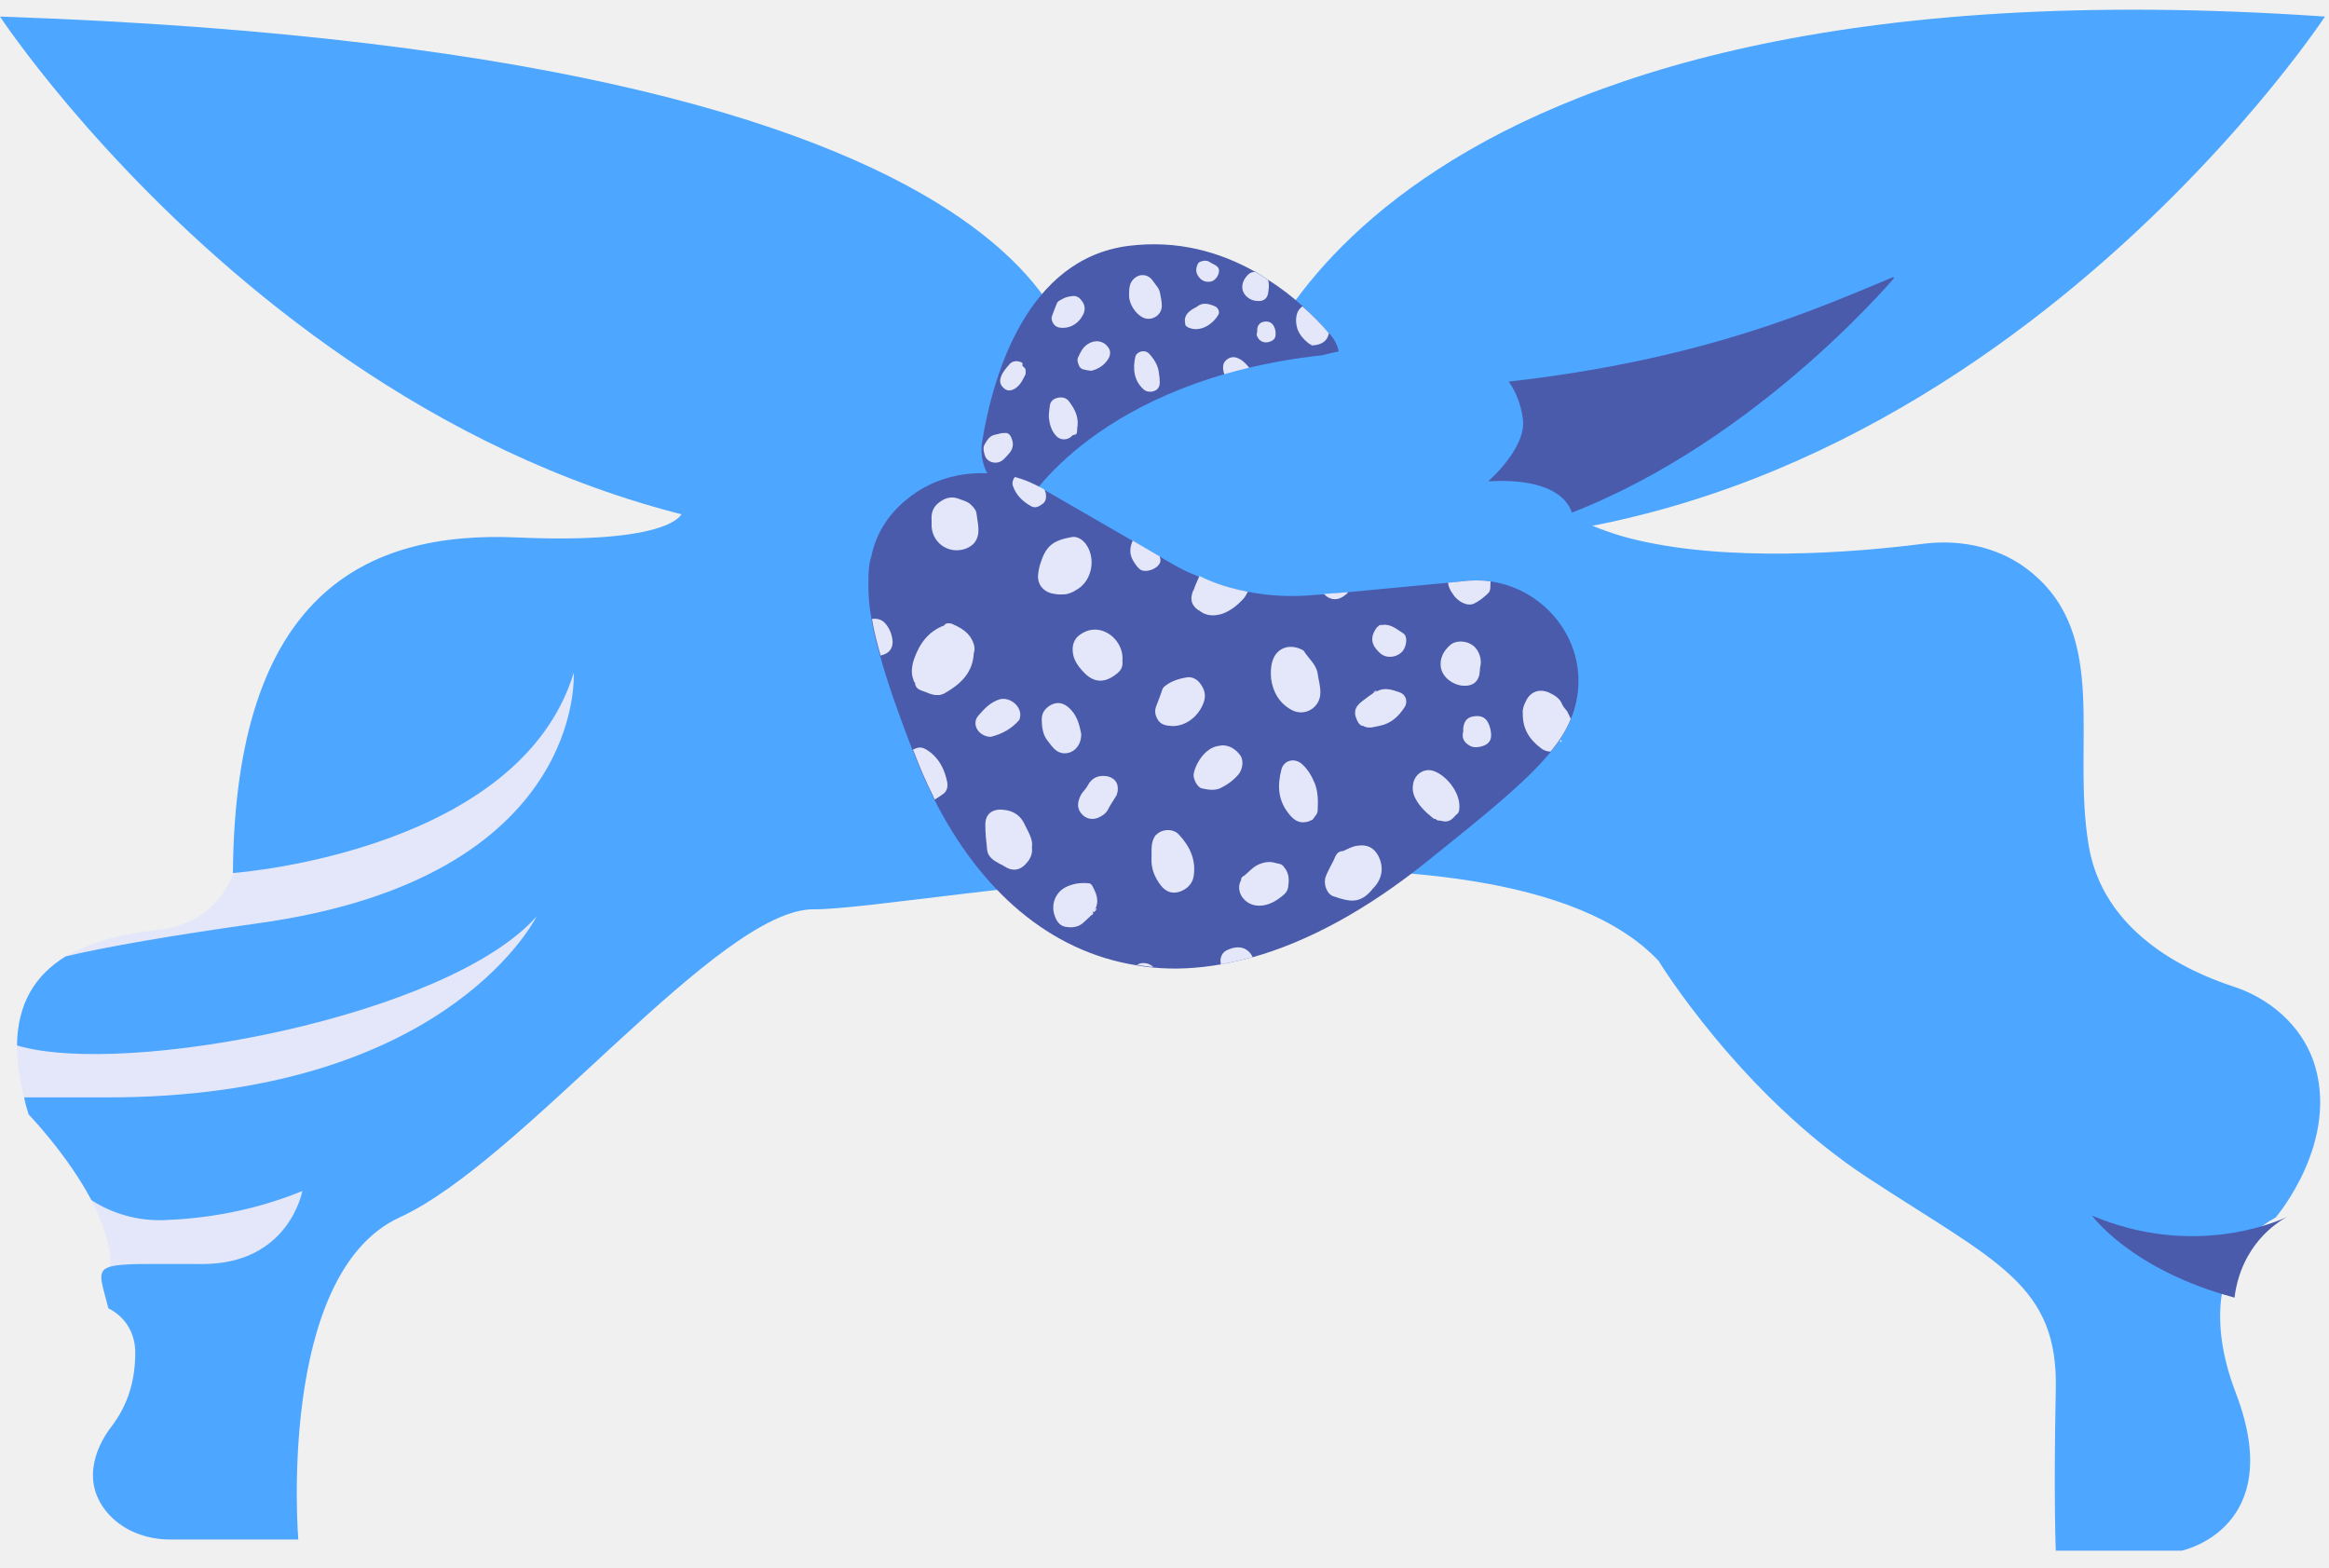
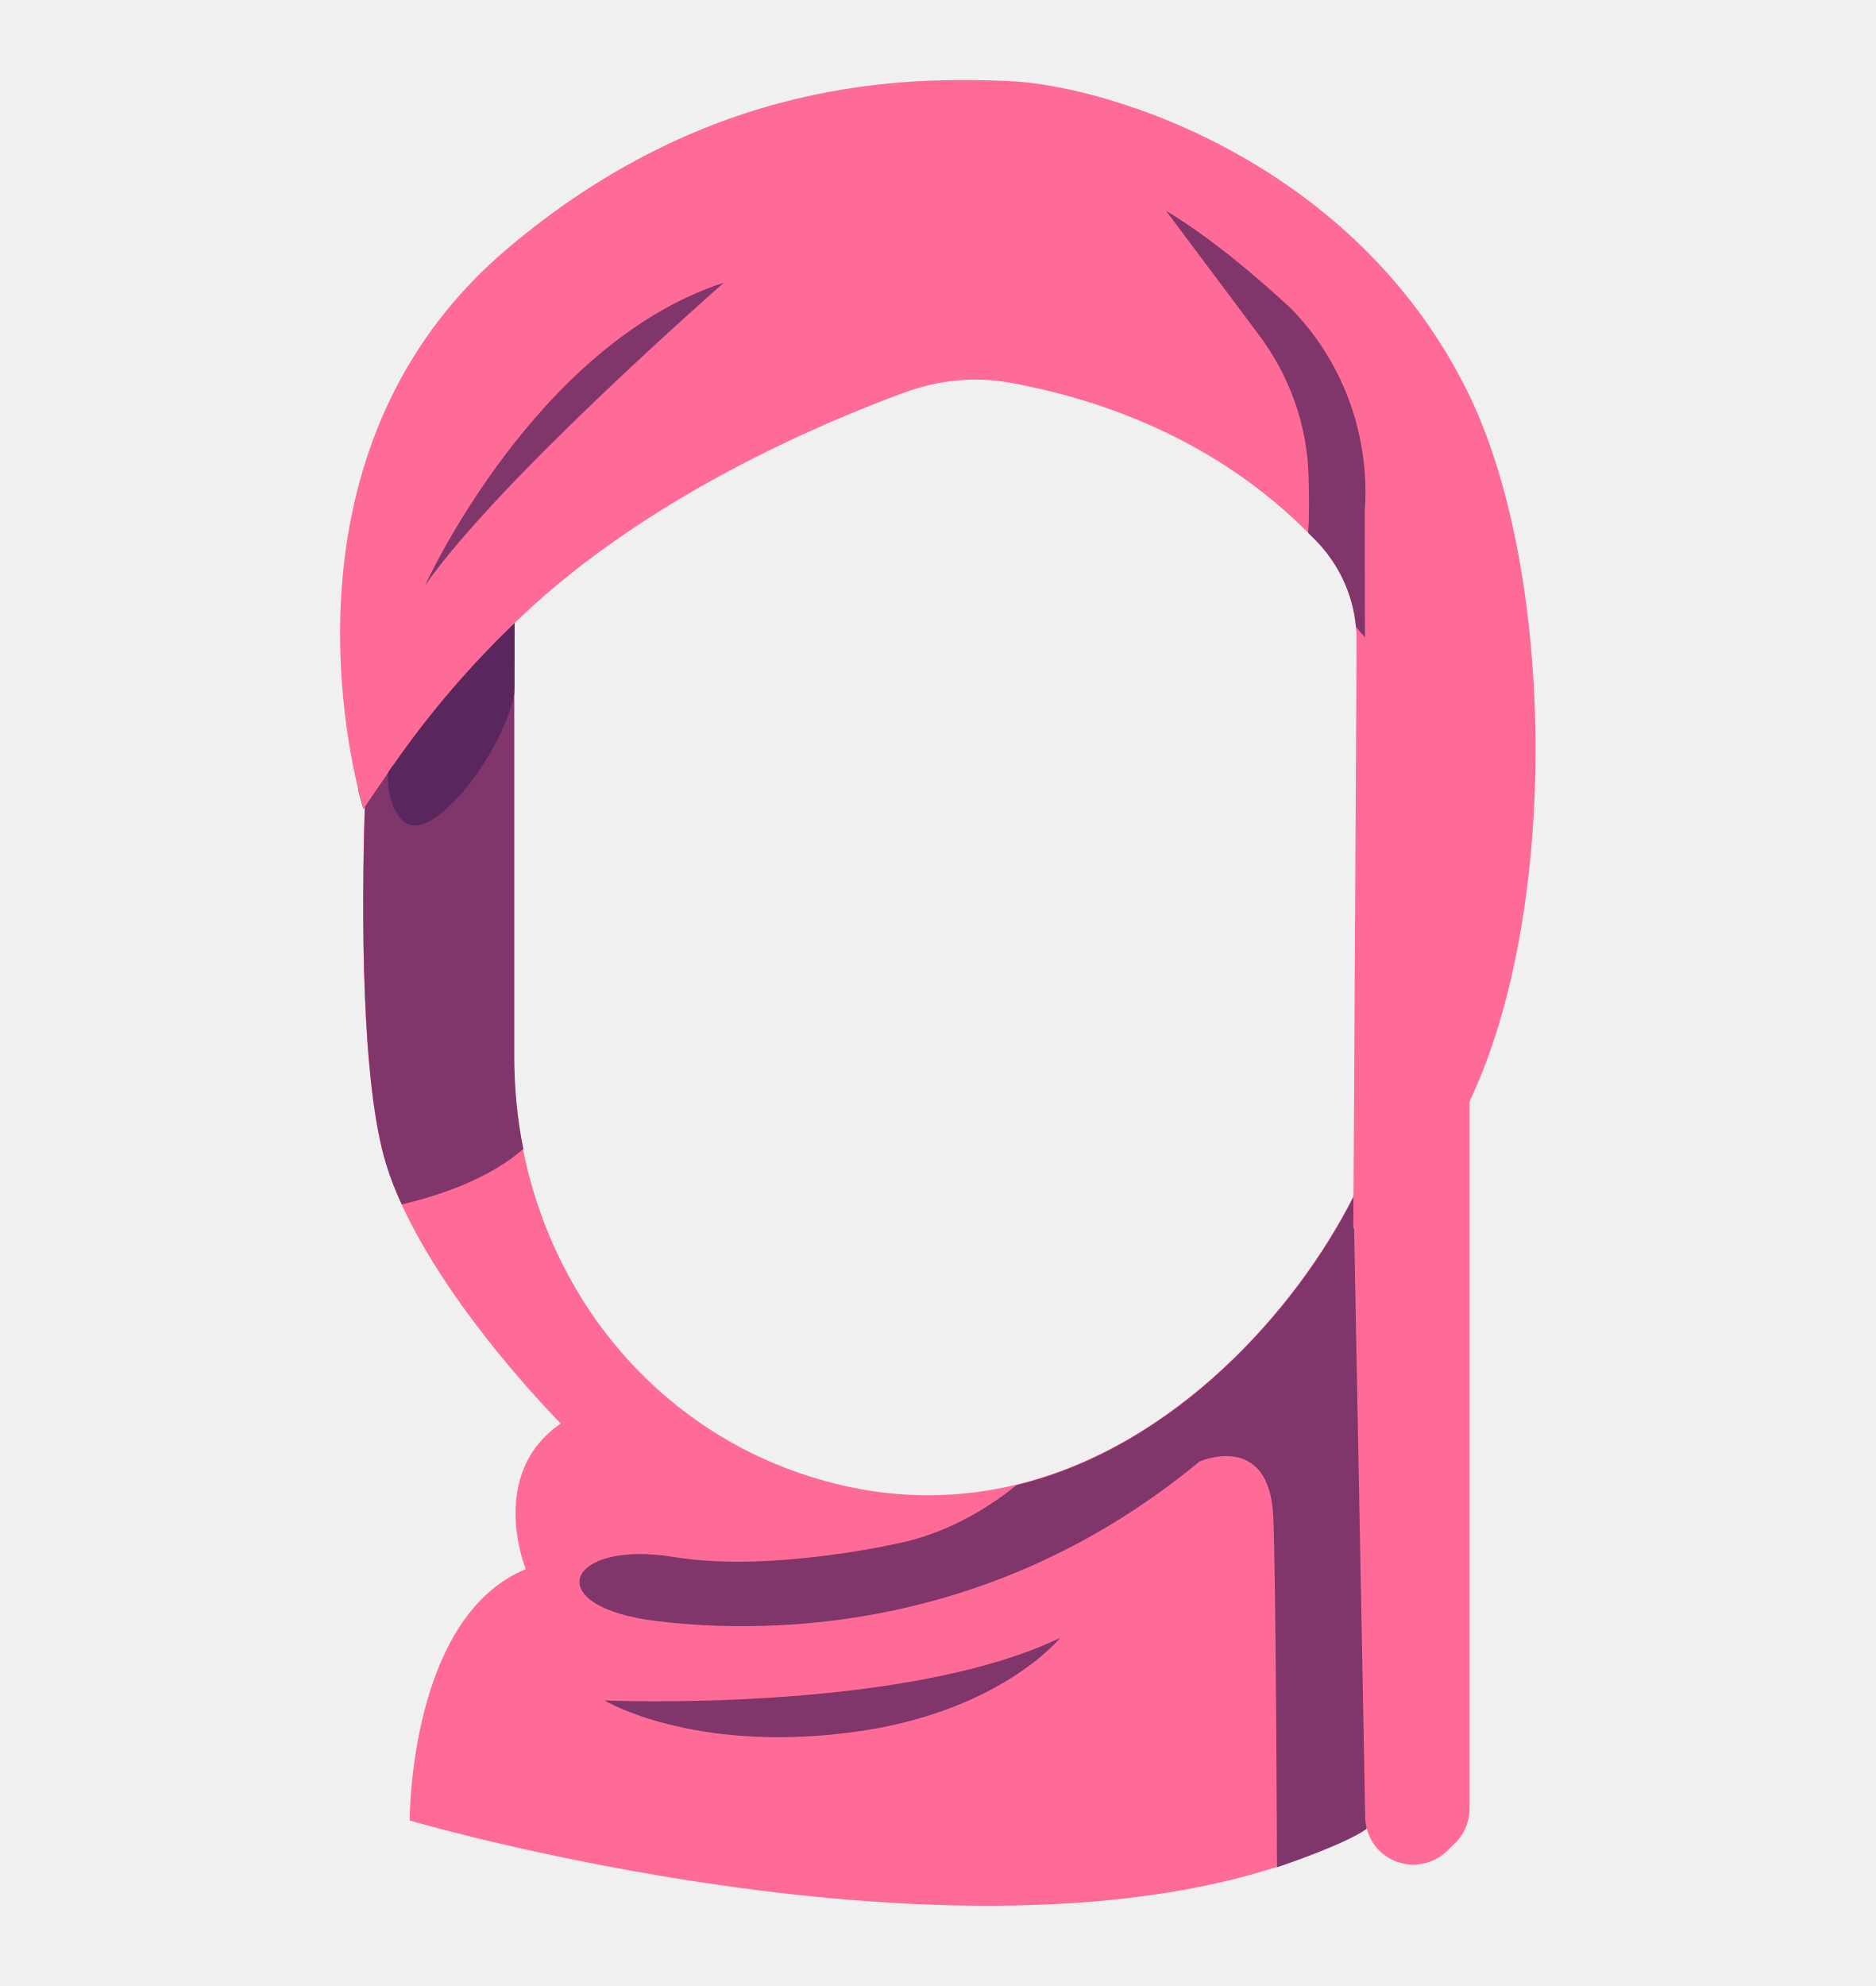
- <svg xmlns="http://www.w3.org/2000/svg" width="52" height="35" viewBox="0 0 52 35" fill="none">
-   <g clip-path="url(#clip0_222_711)">
-     <path d="M14.05 18.37L11.29 23.49C11.29 23.49 8.04 26.85 6.89 28.01C5.73 29.17 2.18 29.91 2.44 28.48C2.45 28.42 2.46 28.35 2.46 28.29C2.49 27.83 2.3 27.31 2.05 26.81C2.05 26.8 2.04 26.8 2.04 26.8C1.5 25.78 0.64 24.89 0.64 24.89C0.6 24.76 0.56 24.63 0.54 24.51C0.43 24.08 0.38 23.69 0.38 23.35C0.39 22.42 0.78 21.78 1.47 21.36C1.99 21.04 2.69 20.85 3.53 20.76C4.55 20.64 5.01 20.02 5.21 19.5C5.21 19.5 5.21 19.5 5.22 19.5C5.38 19.08 5.38 18.72 5.38 18.72L6.18 17.2L13.45 12.57L14.05 18.37Z" fill="#E4E7F9" />
-     <path d="M24.05 8.72C24.05 8.72 25.1 1.22 0 0.37C0 0.37 8.43 13.18 21.82 12.03C21.82 12.03 26.61 12.37 24.05 8.72Z" fill="#4DA6FF" />
-     <path d="M27.86 8.72C27.86 8.72 30.34 -1.12 51.91 0.37C51.91 0.37 43.48 13.18 30.09 12.03C30.1 12.03 25.31 12.37 27.86 8.72Z" fill="#4DA6FF" />
-     <path d="M30.22 8.75C36.79 8.59 40.12 7.08 42.26 6.19C42.28 6.18 42.29 6.21 42.28 6.22C41.8 6.77 38.3 10.68 33.77 11.88C33.03 12.08 32.17 12.04 31.46 11.75C30.86 11.5 30.77 10.95 31.08 10.48C31.32 10.12 29.77 8.76 30.22 8.75Z" fill="#4B5BAB" />
-     <path d="M50.81 27.18C50.81 27.18 50.79 27.19 50.76 27.21C50.54 27.33 49.74 27.83 49.59 29.01C49.53 29.55 49.59 30.24 49.92 31.1C51.08 34.13 48.71 34.62 48.71 34.62H45.9C45.9 34.62 45.85 33.41 45.9 31.04C45.96 28.67 44.58 28.18 41.71 26.3C38.85 24.43 37.03 21.45 37.03 21.45C33.45 17.65 20.31 20.32 18.18 20.3C16.06 20.27 11.68 25.92 8.92 27.18C6.17 28.45 6.66 34.37 6.66 34.37H3.79C3.25 34.37 2.71 34.16 2.37 33.74C1.76 32.98 2.25 32.16 2.48 31.86C2.78 31.47 3.02 30.95 3.02 30.2C3.02 29.46 2.42 29.21 2.42 29.21C2.27 28.61 2.14 28.37 2.46 28.28C2.73 28.2 3.32 28.22 4.52 28.22C6.46 28.22 6.75 26.59 6.75 26.59C5.6 27.06 4.51 27.21 3.66 27.24C3.08 27.26 2.52 27.1 2.05 26.8C2.05 26.79 2.04 26.79 2.04 26.79C1.5 25.77 0.64 24.88 0.64 24.88C0.6 24.75 0.56 24.62 0.54 24.5H2.4C9.76 24.5 11.86 20.7 11.98 20.46C10.01 22.69 2.79 24.06 0.38 23.34C0.39 22.41 0.78 21.77 1.47 21.35C2.42 21.13 3.79 20.89 5.78 20.61C13.1 19.59 12.81 15.02 12.81 15.02C11.61 18.95 5.47 19.47 5.21 19.49C5.2 19.49 5.2 19.49 5.2 19.49C5.25 13.29 8.13 11.84 11.57 12C15 12.15 15.22 11.47 15.22 11.47C26.03 5.64 33.29 11.19 36.32 12C38.5 12.58 41.46 12.33 42.94 12.14C43.81 12.03 44.71 12.23 45.38 12.8C47.09 14.23 46.26 16.59 46.63 18.85C46.94 20.8 48.79 21.67 49.85 22.02C50.66 22.28 51.36 22.87 51.65 23.68C52.27 25.48 50.81 27.18 50.81 27.18Z" fill="#4DA6FF" />
-     <path d="M51.06 27.17C50.84 27.29 50.04 27.79 49.89 28.97C47.58 28.35 46.71 27.14 46.71 27.14C48.92 28.07 50.74 27.32 51.06 27.17Z" fill="#4B5BAB" />
-     <path d="M29.47 8.77C28.43 9.33 26.61 10.23 24.92 10.75C24.76 10.8 24.61 10.84 24.46 10.88C24.14 10.96 23.83 11.03 23.53 11.07C23.36 11.1 23.2 11.12 23.04 11.13H23.03C22.34 11.18 21.81 10.53 21.93 9.85C22.18 8.32 22.95 5.78 25.19 5.49C26.3 5.35 27.24 5.63 28.01 6.06H28.02C28.12 6.12 28.21 6.18 28.3 6.24C28.59 6.42 28.86 6.63 29.09 6.84C29.32 7.05 29.51 7.25 29.67 7.44C29.69 7.45 29.7 7.47 29.71 7.48C30.06 7.89 29.94 8.52 29.47 8.77Z" fill="#4B5BAB" />
-     <path d="M25.21 6.55C25.21 6.43 25.22 6.31 25.32 6.22C25.45 6.1 25.64 6.12 25.74 6.27C25.8 6.36 25.88 6.43 25.9 6.54C25.92 6.64 25.94 6.73 25.94 6.83C25.94 7.04 25.71 7.18 25.52 7.09C25.37 7.02 25.19 6.79 25.21 6.55Z" fill="#E4E7F9" />
-     <path d="M26.84 9.48C26.86 9.63 26.75 9.72 26.65 9.82C26.56 9.91 26.46 9.95 26.33 9.92C26.28 9.91 26.24 9.89 26.19 9.89C26.05 9.87 25.94 9.66 26.03 9.53C26.06 9.48 26.09 9.42 26.12 9.36C26.2 9.21 26.43 9.09 26.6 9.12C26.73 9.14 26.83 9.25 26.85 9.39C26.85 9.41 26.84 9.44 26.84 9.48Z" fill="#E4E7F9" />
-     <path d="M29.67 7.44C29.64 7.61 29.51 7.7 29.31 7.71C29.3 7.71 29.3 7.71 29.29 7.7C29.28 7.68 29.27 7.68 29.26 7.69C29.25 7.68 29.25 7.68 29.24 7.68C29.23 7.67 29.23 7.67 29.21 7.66C29.11 7.58 29.02 7.48 28.97 7.35C28.93 7.22 28.92 7.08 28.98 6.95C29.01 6.9 29.04 6.87 29.08 6.84C29.32 7.05 29.51 7.25 29.67 7.44Z" fill="#E4E7F9" />
-     <path d="M23.96 9.71C23.94 9.73 23.91 9.75 23.89 9.77C23.79 9.83 23.67 9.82 23.59 9.74C23.48 9.63 23.44 9.49 23.42 9.34C23.41 9.25 23.43 9.15 23.44 9.06C23.45 8.96 23.52 8.9 23.62 8.88C23.71 8.86 23.8 8.88 23.86 8.95C23.98 9.11 24.08 9.28 24.06 9.5C24.03 9.58 24.06 9.67 23.96 9.71Z" fill="#E4E7F9" />
-     <path d="M23.73 7.32C23.64 7.32 23.55 7.3 23.5 7.19C23.48 7.14 23.47 7.1 23.49 7.05C23.52 6.96 23.56 6.87 23.59 6.79C23.61 6.72 23.68 6.7 23.73 6.67C23.8 6.63 23.87 6.62 23.94 6.61C24.02 6.6 24.09 6.63 24.14 6.7C24.22 6.79 24.24 6.9 24.19 7.01C24.1 7.2 23.93 7.32 23.73 7.32Z" fill="#E4E7F9" />
-     <path d="M25.89 8.46C25.9 8.56 25.9 8.65 25.81 8.71C25.73 8.76 25.6 8.76 25.53 8.69C25.31 8.49 25.29 8.22 25.35 7.96C25.38 7.85 25.56 7.79 25.66 7.9C25.78 8.03 25.87 8.18 25.88 8.37C25.89 8.4 25.89 8.43 25.89 8.46Z" fill="#E4E7F9" />
-     <path d="M28 8.51C28.02 8.65 27.85 8.77 27.7 8.72C27.55 8.67 27.45 8.56 27.37 8.42C27.32 8.34 27.3 8.26 27.31 8.16C27.33 8.03 27.48 7.95 27.59 7.98C27.6 7.98 27.61 7.99 27.62 7.99C27.8 8.05 28 8.3 28 8.51Z" fill="#E4E7F9" />
-     <path d="M24.8 9.55C24.87 9.5 24.92 9.44 25 9.4C25.11 9.35 25.21 9.33 25.32 9.39C25.35 9.41 25.38 9.44 25.41 9.46C25.47 9.56 25.47 9.66 25.44 9.77C25.43 9.8 25.43 9.82 25.4 9.84C25.3 9.91 25.2 9.98 25.07 10.01C24.86 10.05 24.65 9.85 24.75 9.63C24.77 9.6 24.78 9.57 24.8 9.55Z" fill="#E4E7F9" />
-     <path d="M24.3 8.27C24.22 8.25 24.13 8.26 24.09 8.16C24.06 8.09 24.04 8.03 24.08 7.96C24.13 7.85 24.18 7.75 24.29 7.68C24.45 7.58 24.63 7.6 24.74 7.75C24.81 7.84 24.79 7.94 24.74 8.02C24.65 8.16 24.52 8.24 24.36 8.28C24.34 8.27 24.32 8.27 24.3 8.27Z" fill="#E4E7F9" />
-     <path d="M22.42 9.67C22.5 9.65 22.55 9.7 22.58 9.77C22.63 9.89 22.63 9.99 22.55 10.1C22.5 10.16 22.45 10.22 22.39 10.27C22.26 10.38 22.04 10.33 21.99 10.17C21.97 10.1 21.94 10.01 21.98 9.93C22.04 9.82 22.1 9.72 22.24 9.7C22.3 9.69 22.36 9.66 22.42 9.67Z" fill="#E4E7F9" />
-     <path d="M28.33 6.41C28.33 6.44 28.32 6.47 28.32 6.5C28.31 6.65 28.23 6.73 28.08 6.72C27.92 6.72 27.76 6.6 27.74 6.45C27.72 6.32 27.79 6.2 27.88 6.12C27.91 6.09 27.96 6.07 28.02 6.07H28.03C28.13 6.13 28.22 6.19 28.31 6.25C28.33 6.3 28.33 6.35 28.33 6.41Z" fill="#E4E7F9" />
-     <path d="M26.46 7.21C26.43 7.06 26.52 6.97 26.63 6.9C26.66 6.88 26.69 6.87 26.72 6.85C26.85 6.74 26.99 6.78 27.13 6.84C27.2 6.87 27.24 6.97 27.2 7.03C27.1 7.21 26.84 7.41 26.58 7.33C26.57 7.32 26.55 7.32 26.53 7.31C26.49 7.28 26.48 7.23 26.46 7.21Z" fill="#E4E7F9" />
-     <path d="M22.9 8.31C22.9 8.32 22.9 8.34 22.9 8.35C22.84 8.47 22.79 8.59 22.67 8.67C22.58 8.73 22.49 8.73 22.43 8.68C22.33 8.6 22.31 8.52 22.35 8.41C22.39 8.3 22.47 8.21 22.55 8.12C22.61 8.06 22.7 8.05 22.78 8.08C22.81 8.09 22.84 8.1 22.83 8.14C22.82 8.16 22.83 8.17 22.84 8.18C22.9 8.23 22.9 8.23 22.9 8.31Z" fill="#E4E7F9" />
-     <path d="M23.53 11.08C23.36 11.11 23.2 11.13 23.04 11.14H23.03C23.04 11.01 23.15 10.88 23.28 10.87C23.36 10.86 23.42 10.89 23.47 10.95C23.5 10.98 23.52 11.03 23.53 11.08Z" fill="#E4E7F9" />
-     <path d="M28.89 8.87C28.71 8.87 28.62 8.72 28.69 8.56C28.73 8.47 28.79 8.39 28.88 8.35C29.06 8.27 29.2 8.42 29.19 8.59C29.19 8.72 29.03 8.87 28.89 8.87Z" fill="#E4E7F9" />
-     <path d="M24.92 10.75C24.76 10.8 24.61 10.84 24.46 10.88C24.43 10.8 24.47 10.71 24.54 10.67C24.7 10.58 24.84 10.62 24.92 10.75Z" fill="#E4E7F9" />
-     <path d="M26.89 5.82C26.94 5.82 26.98 5.83 27.01 5.85C27.04 5.87 27.07 5.89 27.1 5.9C27.21 5.96 27.23 6 27.21 6.1C27.18 6.2 27.1 6.29 27 6.29C26.89 6.3 26.81 6.25 26.75 6.16C26.69 6.07 26.7 5.98 26.75 5.88C26.79 5.83 26.85 5.83 26.89 5.82Z" fill="#E4E7F9" />
-     <path d="M28.07 7.4C28.07 7.39 28.07 7.37 28.07 7.35C28.08 7.25 28.14 7.19 28.24 7.18C28.34 7.17 28.41 7.21 28.45 7.3C28.47 7.34 28.48 7.39 28.48 7.43C28.49 7.55 28.44 7.61 28.31 7.64C28.21 7.66 28.11 7.61 28.07 7.51C28.05 7.48 28.06 7.45 28.07 7.4Z" fill="#E4E7F9" />
-     <path d="M23.96 9.71C24 9.65 24.03 9.58 24.05 9.5C24.05 9.54 24.05 9.57 24.05 9.61C24.05 9.68 24.03 9.71 23.96 9.71Z" fill="#E4E7F9" />
-     <path d="M25.41 9.46C25.36 9.47 25.33 9.43 25.32 9.39C25.38 9.38 25.4 9.42 25.41 9.46Z" fill="#E4E7F9" />
-     <path d="M26.46 7.21C26.5 7.23 26.51 7.27 26.53 7.3C26.47 7.29 26.46 7.25 26.46 7.21Z" fill="#E4E7F9" />
-     <path d="M24.8 9.55C24.79 9.58 24.78 9.6 24.75 9.62C24.76 9.59 24.77 9.56 24.8 9.55Z" fill="#E4E7F9" />
-     <path d="M29.25 7.68C29.28 7.68 29.3 7.68 29.32 7.7C29.29 7.71 29.26 7.71 29.25 7.68Z" fill="#E4E7F9" />
-     <path d="M26.52 7.3C26.54 7.3 26.55 7.31 26.57 7.32C26.55 7.32 26.54 7.31 26.52 7.3Z" fill="#E4E7F9" />
-     <path d="M29.22 7.66C29.23 7.67 29.24 7.67 29.24 7.68C29.24 7.68 29.23 7.67 29.22 7.66Z" fill="#E4E7F9" />
-     <path d="M29.51 7.54L29.52 7.55L29.51 7.56L29.5 7.55C29.51 7.55 29.51 7.54 29.51 7.54Z" fill="#E4E7F9" />
-     <path d="M22.9 11.27C22.9 11.27 24.49 8.48 29.53 7.93C29.53 7.93 33.63 6.78 34 9.34C34.1 10 33.22 10.75 33.22 10.75C33.22 10.75 34.8 10.58 35.1 11.45C35.76 13.38 33.57 14.03 31.47 14.08C29.03 14.13 22.9 11.27 22.9 11.27Z" fill="#4DA6FF" />
-     <path d="M35.19 15.68C35.16 15.8 35.13 15.93 35.07 16.05C35.07 16.05 35.07 16.05 35.07 16.06C34.97 16.31 34.82 16.55 34.62 16.79C34.07 17.46 33.16 18.19 31.89 19.21C30.5 20.33 29.18 21.03 27.97 21.37C27.73 21.43 27.49 21.49 27.26 21.53C26.74 21.62 26.23 21.65 25.74 21.6C25.61 21.59 25.49 21.57 25.37 21.55C23.43 21.24 21.89 19.88 20.86 17.85C20.85 17.84 20.85 17.82 20.84 17.81C20.83 17.8 20.83 17.79 20.83 17.78C20.67 17.47 20.53 17.14 20.4 16.8C20.39 16.78 20.38 16.75 20.37 16.74C20.07 15.96 19.82 15.26 19.65 14.64C19.57 14.36 19.5 14.09 19.46 13.84C19.46 13.83 19.46 13.83 19.46 13.83C19.4 13.51 19.38 13.21 19.39 12.93C19.39 12.78 19.4 12.64 19.43 12.5C19.43 12.49 19.44 12.49 19.44 12.47C19.44 12.46 19.44 12.45 19.45 12.44C19.55 11.95 19.79 11.53 20.22 11.17C20.9 10.59 21.82 10.44 22.65 10.66C22.88 10.72 23.1 10.82 23.31 10.94C23.32 10.94 23.33 10.95 23.34 10.95L25.28 12.07L25.88 12.42L26.14 12.57C26.34 12.69 26.55 12.79 26.76 12.87C27.11 13.03 27.48 13.14 27.85 13.21C28.35 13.31 28.87 13.33 29.38 13.28L29.54 13.27L30.1 13.22L32.33 13.01L32.63 12.98C32.86 12.95 33.08 12.95 33.28 12.98C34.54 13.16 35.48 14.37 35.19 15.68Z" fill="#4B5BAB" />
-     <path d="M21.22 13.92C21.23 13.92 21.23 13.92 21.24 13.92C21.42 14 21.6 14.09 21.7 14.28C21.75 14.38 21.78 14.48 21.74 14.59C21.74 14.6 21.74 14.6 21.74 14.61C21.71 15.02 21.45 15.27 21.12 15.46C20.91 15.6 20.74 15.43 20.56 15.37C20.52 15.36 20.46 15.31 20.44 15.26C20.42 15.24 20.43 15.21 20.4 15.19C20.33 15.03 20.36 14.86 20.41 14.71C20.53 14.37 20.73 14.09 21.09 13.96C21.12 13.91 21.18 13.98 21.22 13.92Z" fill="#E4E7F9" />
-     <path d="M27.86 13.21C27.83 13.27 27.8 13.33 27.75 13.38C27.62 13.52 27.48 13.63 27.3 13.7C27.14 13.75 26.98 13.76 26.83 13.67C26.82 13.66 26.8 13.65 26.79 13.64C26.71 13.53 26.63 13.42 26.63 13.29C26.63 13.24 26.64 13.2 26.66 13.15C26.69 13.05 26.74 12.96 26.78 12.86C27.12 13.03 27.49 13.14 27.86 13.21Z" fill="#E4E7F9" />
-     <path d="M29.48 15.45C29.49 15.8 29.12 16.02 28.82 15.84C28.56 15.69 28.42 15.45 28.38 15.15C28.37 15.02 28.37 14.89 28.41 14.76C28.5 14.46 28.8 14.36 29.08 14.51C29.09 14.52 29.1 14.52 29.11 14.53C29.21 14.7 29.39 14.83 29.42 15.04C29.44 15.18 29.48 15.31 29.48 15.45Z" fill="#E4E7F9" />
-     <path d="M23.7 13.27C23.63 13.28 23.56 13.26 23.49 13.25C23.28 13.2 23.15 13.03 23.18 12.81C23.19 12.72 23.21 12.63 23.24 12.55C23.36 12.17 23.54 12.06 23.93 11.99C24.05 11.97 24.16 12.04 24.24 12.14C24.47 12.45 24.39 12.93 24.08 13.14C23.96 13.22 23.84 13.28 23.7 13.27Z" fill="#E4E7F9" />
-     <path d="M29.99 19C30.1 18.95 30.2 18.89 30.32 18.88C30.52 18.85 30.67 18.92 30.77 19.1C30.9 19.35 30.87 19.61 30.67 19.82L30.66 19.83C30.37 20.2 30.13 20.13 29.77 20.01C29.62 19.96 29.54 19.72 29.6 19.57C29.65 19.44 29.72 19.32 29.78 19.2C29.84 19.13 29.89 19.04 29.99 19Z" fill="#E4E7F9" />
-     <path d="M34.84 16.53C34.85 16.52 34.87 16.53 34.87 16.54C34.86 16.55 34.86 16.56 34.86 16.57C34.85 16.56 34.85 16.56 34.84 16.55C34.83 16.54 34.84 16.53 34.84 16.53Z" fill="#E4E7F9" />
-     <path d="M35.07 16.05C34.97 16.3 34.82 16.54 34.62 16.78C34.54 16.78 34.46 16.75 34.4 16.7C34.15 16.51 33.99 16.27 34 15.92C33.99 15.84 34.02 15.75 34.07 15.65C34.17 15.44 34.37 15.37 34.58 15.46C34.71 15.52 34.83 15.59 34.88 15.73C34.91 15.79 34.95 15.83 34.99 15.88C35.02 15.94 35.05 16 35.07 16.05Z" fill="#E4E7F9" />
-     <path d="M23.04 18.92C23.06 19.07 23 19.18 22.91 19.28C22.78 19.43 22.61 19.46 22.44 19.35C22.38 19.31 22.32 19.29 22.26 19.25C22.15 19.19 22.05 19.1 22.04 18.97C22.02 18.79 22 18.61 22 18.43C21.99 18.16 22.17 18.05 22.41 18.08C22.63 18.1 22.79 18.21 22.88 18.41C22.96 18.58 23.07 18.74 23.04 18.92Z" fill="#E4E7F9" />
-     <path d="M20.8 11.6C20.79 11.48 20.82 11.34 20.94 11.24C21.07 11.13 21.22 11.07 21.39 11.13C21.49 11.17 21.6 11.19 21.68 11.27C21.73 11.32 21.79 11.38 21.8 11.45C21.82 11.61 21.86 11.76 21.84 11.92C21.81 12.1 21.71 12.19 21.56 12.25C21.17 12.39 20.78 12.1 20.8 11.69C20.8 11.67 20.8 11.65 20.8 11.6Z" fill="#E4E7F9" />
-     <path d="M26.32 18.63C26.57 18.9 26.71 19.2 26.65 19.57C26.62 19.74 26.49 19.86 26.33 19.91C26.17 19.96 26.03 19.91 25.92 19.77C25.78 19.59 25.7 19.39 25.71 19.17C25.72 19 25.68 18.81 25.8 18.65C25.97 18.59 26.14 18.54 26.32 18.63Z" fill="#E4E7F9" />
-     <path d="M25.06 14.76C25.07 14.86 25.05 14.94 24.96 15.02C24.68 15.26 24.42 15.26 24.18 14.99C24.06 14.86 23.96 14.72 23.95 14.53C23.94 14.36 24.01 14.22 24.16 14.14C24.6 13.87 25.11 14.3 25.06 14.76Z" fill="#E4E7F9" />
-     <path d="M33.28 12.98C33.27 13.08 33.29 13.16 33.24 13.23C33.14 13.33 33.03 13.42 32.9 13.48C32.75 13.54 32.54 13.43 32.43 13.25C32.38 13.18 32.34 13.1 32.33 13.01L32.63 12.98C32.86 12.95 33.08 12.95 33.28 12.98Z" fill="#E4E7F9" />
-     <path d="M21.08 17.71C21 17.73 20.92 17.77 20.85 17.81C20.84 17.8 20.84 17.79 20.84 17.78C20.68 17.47 20.54 17.14 20.41 16.8C20.4 16.78 20.39 16.75 20.38 16.74C20.54 16.65 20.62 16.68 20.79 16.81C20.97 16.96 21.07 17.15 21.13 17.38C21.16 17.49 21.18 17.61 21.08 17.71Z" fill="#E4E7F9" />
-     <path d="M26.18 16.21C26.06 16.2 25.91 16.2 25.83 16.03C25.79 15.95 25.78 15.87 25.81 15.78C25.86 15.65 25.91 15.52 25.95 15.4C25.96 15.36 25.99 15.33 26.02 15.31C26.16 15.2 26.33 15.15 26.51 15.12C26.62 15.11 26.72 15.16 26.79 15.25C26.9 15.39 26.94 15.54 26.86 15.72C26.74 16.01 26.47 16.21 26.18 16.21Z" fill="#E4E7F9" />
-     <path d="M29.17 18.35C28.99 18.39 28.87 18.29 28.77 18.16C28.53 17.86 28.52 17.53 28.61 17.18C28.66 16.98 28.89 16.91 29.06 17.05C29.2 17.17 29.29 17.33 29.36 17.5C29.43 17.69 29.43 17.89 29.42 18.09C29.42 18.17 29.36 18.22 29.32 18.28C29.31 18.31 29.27 18.3 29.25 18.32C29.22 18.34 29.19 18.33 29.17 18.35Z" fill="#E4E7F9" />
-     <path d="M32.16 18.32C32.15 18.32 32.14 18.32 32.13 18.32C32.11 18.3 32.08 18.31 32.06 18.29C32.04 18.27 32.01 18.28 31.99 18.26C31.84 18.14 31.7 18.01 31.61 17.84C31.55 17.73 31.53 17.63 31.55 17.51C31.58 17.28 31.81 17.13 32.03 17.22C32.31 17.33 32.63 17.72 32.58 18.08C32.58 18.11 32.56 18.13 32.55 18.16C32.43 18.24 32.32 18.35 32.16 18.32Z" fill="#E4E7F9" />
-     <path d="M27.78 19.55C27.88 19.47 27.96 19.37 28.08 19.31C28.21 19.25 28.34 19.22 28.49 19.27C28.58 19.28 28.62 19.37 28.7 19.4C28.79 19.53 28.78 19.67 28.76 19.81C28.75 19.87 28.72 19.92 28.68 19.96C28.51 20.11 28.33 20.22 28.11 20.22C27.78 20.22 27.57 19.89 27.71 19.65C27.73 19.62 27.75 19.58 27.78 19.55Z" fill="#E4E7F9" />
-     <path d="M27.29 16.64C27.46 16.64 27.59 16.73 27.69 16.86C27.77 16.97 27.75 17.16 27.66 17.28C27.55 17.41 27.42 17.51 27.26 17.59C27.12 17.66 26.97 17.63 26.83 17.6C26.74 17.58 26.64 17.4 26.65 17.29C26.68 17.08 26.89 16.69 27.22 16.65C27.25 16.65 27.27 16.64 27.29 16.64Z" fill="#E4E7F9" />
-     <path d="M24.14 16.38C24.15 16.67 23.93 16.86 23.7 16.81C23.56 16.78 23.48 16.65 23.4 16.55C23.28 16.41 23.26 16.23 23.26 16.05C23.26 15.9 23.35 15.8 23.48 15.73C23.61 15.67 23.73 15.69 23.84 15.78C24.05 15.95 24.1 16.18 24.14 16.38Z" fill="#E4E7F9" />
-     <path d="M24.37 20.43C24.32 20.48 24.26 20.53 24.21 20.58C24.09 20.7 23.94 20.72 23.78 20.69C23.64 20.66 23.58 20.54 23.54 20.42C23.47 20.19 23.56 19.94 23.77 19.82C23.93 19.73 24.12 19.7 24.31 19.72C24.35 19.72 24.37 19.75 24.39 19.78C24.47 19.93 24.54 20.09 24.47 20.26C24.45 20.29 24.43 20.33 24.4 20.36C24.39 20.38 24.4 20.42 24.37 20.43Z" fill="#E4E7F9" />
-     <path d="M32.68 15.31C32.45 15.3 32.21 15.13 32.17 14.9C32.14 14.7 32.23 14.53 32.38 14.4C32.49 14.3 32.7 14.3 32.84 14.38C32.99 14.46 33.08 14.66 33.06 14.83C33.05 14.88 33.04 14.93 33.04 14.98C33.03 15.2 32.9 15.32 32.68 15.31Z" fill="#E4E7F9" />
-     <path d="M30.33 16.14C30.21 15.93 30.23 15.79 30.42 15.65C30.49 15.6 30.56 15.54 30.64 15.49C30.65 15.48 30.66 15.47 30.68 15.46C30.7 15.44 30.73 15.44 30.75 15.43C30.92 15.34 31.09 15.4 31.26 15.46C31.39 15.51 31.44 15.67 31.36 15.79C31.23 15.99 31.06 16.15 30.82 16.2C30.7 16.22 30.57 16.28 30.44 16.21C30.42 16.19 30.39 16.2 30.37 16.18C30.35 16.16 30.34 16.15 30.33 16.14Z" fill="#E4E7F9" />
-     <path d="M30.1 13.22C30.08 13.25 30.06 13.27 30.04 13.28C29.92 13.38 29.79 13.41 29.66 13.34C29.62 13.32 29.59 13.29 29.56 13.26L30.1 13.22Z" fill="#E4E7F9" />
-     <path d="M22.12 16.45C22.05 16.45 21.99 16.43 21.94 16.4C21.78 16.31 21.72 16.11 21.85 15.97C21.98 15.82 22.12 15.67 22.33 15.61C22.54 15.56 22.79 15.75 22.78 15.97C22.78 16 22.77 16.04 22.76 16.07C22.59 16.27 22.37 16.39 22.12 16.45Z" fill="#E4E7F9" />
-     <path d="M25.75 21.59C25.62 21.58 25.5 21.56 25.38 21.54C25.43 21.52 25.47 21.5 25.52 21.5C25.61 21.5 25.69 21.53 25.75 21.59Z" fill="#E4E7F9" />
-     <path d="M24.92 17.77C24.86 17.87 24.79 17.97 24.74 18.07C24.69 18.17 24.6 18.22 24.51 18.26C24.4 18.3 24.29 18.29 24.19 18.21C24.09 18.12 24.05 18.02 24.08 17.89C24.1 17.81 24.13 17.74 24.18 17.68C24.22 17.63 24.26 17.59 24.29 17.53C24.38 17.36 24.53 17.3 24.72 17.33C24.83 17.46 25.02 17.55 24.92 17.77Z" fill="#E4E7F9" />
-     <path d="M27.97 21.37C27.73 21.43 27.49 21.49 27.26 21.53C27.23 21.41 27.27 21.28 27.38 21.22C27.68 21.07 27.88 21.18 27.97 21.37Z" fill="#E4E7F9" />
-     <path d="M19.93 14.33C19.93 14.49 19.84 14.59 19.68 14.63C19.67 14.63 19.67 14.64 19.66 14.63C19.58 14.35 19.51 14.08 19.47 13.83C19.47 13.82 19.47 13.82 19.47 13.82C19.57 13.8 19.68 13.83 19.75 13.9C19.87 14.03 19.92 14.18 19.93 14.33Z" fill="#E4E7F9" />
-     <path d="M25.91 12.52C25.91 12.52 25.91 12.54 25.9 12.56C25.84 12.71 25.57 12.8 25.45 12.71C25.38 12.65 25.33 12.57 25.29 12.5C25.21 12.35 25.23 12.21 25.29 12.07L25.89 12.42C25.9 12.45 25.91 12.48 25.91 12.52Z" fill="#E4E7F9" />
-     <path d="M30.87 13.95C31.06 13.93 31.19 14.05 31.33 14.14C31.43 14.2 31.41 14.4 31.33 14.52C31.21 14.68 30.95 14.72 30.8 14.57C30.63 14.41 30.57 14.24 30.74 14.01C30.75 14 30.76 13.99 30.78 13.98C30.79 13.95 30.84 13.99 30.87 13.95Z" fill="#E4E7F9" />
-     <path d="M23.29 11.24C23.21 11.3 23.12 11.36 23.02 11.3C22.84 11.2 22.69 11.06 22.62 10.86C22.59 10.79 22.61 10.71 22.66 10.65C22.89 10.71 23.11 10.81 23.32 10.93C23.33 10.96 23.34 10.98 23.35 11.01C23.36 11.1 23.36 11.18 23.29 11.24Z" fill="#E4E7F9" />
-     <path d="M32.67 16.33C32.67 16.31 32.67 16.29 32.67 16.26C32.69 16.09 32.76 16.01 32.92 15.99C33.09 15.97 33.19 16.03 33.25 16.19C33.26 16.22 33.27 16.25 33.28 16.29C33.3 16.41 33.31 16.53 33.2 16.61C33.1 16.68 32.91 16.71 32.82 16.65C32.69 16.58 32.63 16.48 32.67 16.33Z" fill="#E4E7F9" />
-     <path d="M20.43 15.25C20.46 15.26 20.49 15.26 20.52 15.23C20.54 15.21 20.57 15.23 20.59 15.24C20.63 15.26 20.52 15.39 20.67 15.33C20.73 15.3 20.75 15.4 20.81 15.43C20.92 15.48 21.01 15.47 21.11 15.44C20.95 15.58 20.79 15.5 20.64 15.44C20.55 15.41 20.44 15.38 20.43 15.25Z" fill="#E4E7F9" />
-     <path d="M26.32 18.63C26.25 18.63 26.18 18.57 26.12 18.66C26.09 18.7 26.04 18.67 25.99 18.67C25.92 18.67 25.86 18.63 25.79 18.67C25.9 18.51 26.18 18.48 26.32 18.63Z" fill="#E4E7F9" />
-     <path d="M24.92 17.77C24.92 17.74 24.92 17.71 24.92 17.69C24.91 17.53 24.91 17.53 24.75 17.51C24.76 17.45 24.76 17.39 24.72 17.33C24.93 17.38 25.01 17.54 24.92 17.77Z" fill="#E4E7F9" />
-     <path d="M21.08 17.71C21.01 17.76 20.94 17.81 20.87 17.85C20.86 17.84 20.86 17.82 20.85 17.81C20.84 17.8 20.84 17.79 20.84 17.78C20.86 17.77 20.89 17.75 20.9 17.75C20.96 17.72 21.02 17.7 21.08 17.71Z" fill="#E4E7F9" />
-     <path d="M26.65 13.16C26.65 13.22 26.65 13.28 26.65 13.34C26.65 13.39 26.64 13.44 26.72 13.44C26.76 13.44 26.78 13.47 26.77 13.51C26.76 13.56 26.78 13.6 26.78 13.64C26.61 13.53 26.55 13.39 26.65 13.16Z" fill="#E4E7F9" />
-     <path d="M32.16 18.32C32.22 18.21 32.35 18.26 32.43 18.2C32.46 18.18 32.5 18.17 32.54 18.15C32.41 18.33 32.32 18.37 32.16 18.32Z" fill="#E4E7F9" />
-     <path d="M29.99 19C29.93 19.08 29.86 19.15 29.78 19.2C29.82 19.11 29.85 19 29.99 19Z" fill="#E4E7F9" />
-     <path d="M28.7 19.41C28.6 19.42 28.56 19.32 28.49 19.28C28.59 19.27 28.66 19.32 28.7 19.41Z" fill="#E4E7F9" />
-     <path d="M21.22 13.92C21.2 14.03 21.13 13.95 21.08 13.96C21.12 13.91 21.17 13.91 21.22 13.92Z" fill="#E4E7F9" />
-     <path d="M24.41 20.37C24.41 20.32 24.44 20.29 24.48 20.27C24.48 20.31 24.46 20.35 24.41 20.37Z" fill="#E4E7F9" />
-     <path d="M27.78 19.55C27.77 19.59 27.75 19.63 27.71 19.65C27.71 19.6 27.73 19.57 27.78 19.55Z" fill="#E4E7F9" />
-     <path d="M30.87 13.95C30.84 13.98 30.81 13.99 30.77 13.99C30.79 13.95 30.83 13.95 30.87 13.95Z" fill="#E4E7F9" />
-     <path d="M24.37 20.43C24.37 20.4 24.38 20.38 24.41 20.37C24.41 20.4 24.4 20.42 24.37 20.43Z" fill="#E4E7F9" />
-     <path d="M29.17 18.35C29.19 18.33 29.21 18.32 29.24 18.32C29.22 18.34 29.2 18.35 29.17 18.35Z" fill="#E4E7F9" />
-     <path d="M32.06 18.29C32.09 18.29 32.11 18.3 32.13 18.32C32.1 18.32 32.08 18.31 32.06 18.29Z" fill="#E4E7F9" />
-     <path d="M29.24 18.32C29.26 18.3 29.28 18.29 29.31 18.28C29.29 18.31 29.27 18.32 29.24 18.32Z" fill="#E4E7F9" />
-     <path d="M31.99 18.25C32.02 18.25 32.04 18.26 32.06 18.28C32.03 18.29 32.01 18.28 31.99 18.25Z" fill="#E4E7F9" />
-     <path d="M30.36 16.17C30.39 16.17 30.41 16.18 30.43 16.2C30.4 16.2 30.38 16.19 30.36 16.17Z" fill="#E4E7F9" />
-     <path d="M30.74 15.42C30.72 15.44 30.7 15.45 30.67 15.45C30.68 15.43 30.71 15.42 30.74 15.42Z" fill="#E4E7F9" />
-     <path d="M20.4 15.18C20.43 15.19 20.44 15.22 20.44 15.25C20.41 15.23 20.4 15.21 20.4 15.18Z" fill="#E4E7F9" />
-     <path d="M30.77 13.99C30.76 14 30.75 14.01 30.73 14.02C30.74 14.01 30.76 14 30.77 13.99Z" fill="#E4E7F9" />
-     <path d="M30.67 15.46C30.66 15.47 30.65 15.48 30.63 15.49C30.64 15.48 30.66 15.47 30.67 15.46Z" fill="#E4E7F9" />
-     <path d="M34.86 16.54C34.85 16.55 34.85 16.56 34.85 16.57C34.84 16.56 34.84 16.56 34.83 16.55C34.83 16.54 34.84 16.54 34.84 16.54C34.85 16.52 34.86 16.53 34.86 16.54Z" fill="#E4E7F9" />
+ <svg xmlns="http://www.w3.org/2000/svg" width="85" height="90" viewBox="0 0 85 90" fill="none">
+   <g clip-path="url(#clip0_340_337)">
+     <path d="M64.86 79.25C64.86 79.25 64.64 79.65 64.21 80.3C63.82 80.88 63.5 81.96 62.49 82.55C48.06 91.16 18.57 82.5 18.57 82.5C18.57 82.5 18.53 73.29 23.83 71.11C23.83 71.11 22.07 66.8 25.42 64.51C25.42 64.51 20.48 59.57 18.2 54.57C17.92 53.96 17.68 53.36 17.5 52.76C16.36 49.08 16.38 41.32 16.53 36.53C16.54 36.17 16.55 35.83 16.56 35.51C16.63 33.65 16.7 32.43 16.7 32.43C16.7 32.43 17.59 30.23 18.93 28.45C20.12 26.87 21.68 25.62 23.29 26.53V47.84C23.29 49.26 23.42 50.67 23.7 52.05V52.06C24.55 56.32 26.7 60.24 30.01 63.14C32.08 64.95 34.72 66.49 38.08 67.29C40.91 67.96 43.59 67.88 46.07 67.28C53.29 65.53 58.76 59.31 61.32 54.26C61.52 53.89 61.69 53.53 61.85 53.16C62.05 52.73 62.22 52.43 62.39 52.25C62.55 52.07 63.02 52.2 63.1 52.34C63.32 52.68 63.48 53.3 63.63 54.13C63.84 55.34 63.98 56.98 64.07 58.81C64.45 65.17 64.86 79.25 64.86 79.25Z" fill="#FF6B97" />
+     <path d="M23.72 52.06V52.07C22.18 53.41 19.97 54.17 18.21 54.58C17.93 53.97 17.69 53.37 17.51 52.77C16.37 49.09 16.39 41.33 16.54 36.54C16.52 36.58 16.49 36.61 16.47 36.65C16.47 36.65 16.37 36.34 16.23 35.77L16.57 35.51L17.59 34.73L17.95 34.46L20.92 28.63L23.34 27.15C23.31 27.26 23.33 31.3 23.31 31.41V47.83C23.31 49.27 23.44 50.68 23.72 52.06Z" fill="#80366B" />
+     <path d="M64.3 52.51L64.27 53.52L64.09 58.83L63.58 74.76L61.93 82.89C60.9 83.62 57.88 84.62 57.88 84.62C57.88 84.62 57.84 71.51 57.71 68.71C57.53 64.84 54.37 66.23 54.37 66.23C45.12 73.88 35.14 74.1 29.81 73.47C24.35 72.82 25.67 69.75 30.55 70.56C35.07 71.3 41.07 69.86 41.07 69.86C42.93 69.4 44.6 68.49 46.08 67.3C53.3 65.55 58.77 59.33 61.33 54.28L62.4 52.27L63.11 52.36L64.3 52.51Z" fill="#80366B" />
+     <path d="M27.4 77.06C27.4 77.06 40.93 77.65 48.06 74.22C48.06 74.22 45.29 77.65 38.55 78.51C31.34 79.44 27.4 77.06 27.4 77.06Z" fill="#80366B" />
+     <path d="M23.34 27.17C23.31 27.28 23.33 31.32 23.31 31.43C22.78 34.2 19.48 38.42 18.25 37.19C17.7 36.64 17.57 35.78 17.58 35.02C17.58 35.01 17.58 35 17.58 35C17.58 34.92 17.59 34.83 17.59 34.75L17.95 34.48L20.92 28.65L23.34 27.17Z" fill="#5A265E" />
+     <path d="M66.61 47.92V81.96C66.61 82.54 66.38 83.1 65.98 83.5L65.61 83.86C65.19 84.28 64.63 84.5 64.07 84.5C63.66 84.5 63.25 84.39 62.89 84.16C62.26 83.77 61.88 83.06 61.88 82.32L61.35 54.25L66.61 47.92Z" fill="#FF6B97" />
+     <path d="M66.61 49.91C65.95 51.31 64.11 54.49 61.34 55.67L61.35 54.26L61.49 29.04C61.49 28.83 61.48 28.63 61.46 28.41C61.33 26.92 60.66 25.51 59.59 24.44C59.5 24.35 59.39 24.24 59.29 24.14C56.27 21.1 51.83 18.44 45.76 17.34C44.16 17.05 42.51 17.23 40.99 17.79C37.17 19.19 29.44 22.48 23.73 27.85C21.8 29.66 19.83 31.82 17.96 34.48C17.84 34.66 17.71 34.81 17.59 35C17.59 35 17.59 35.01 17.59 35.02C17.25 35.52 16.9 36.02 16.55 36.55C16.53 36.59 16.5 36.62 16.48 36.66C16.48 36.66 16.38 36.35 16.24 35.78C15.41 32.36 13.15 19.63 22.97 11.29C32.17 3.49 41.1 3.49 45.68 3.67C50.26 3.85 61.52 7.37 66.62 17.96C70.48 26 70.71 41.3 66.61 49.91Z" fill="#FF6B97" />
+     <path d="M61.87 28.88C61.87 28.88 61.7 28.7 61.46 28.41C61.33 26.92 60.66 25.51 59.59 24.44C59.5 24.35 59.39 24.24 59.29 24.14C59.35 23.51 59.34 22.53 59.31 21.52C59.24 19.23 58.44 17.02 57.07 15.19L52.85 9.55C54.81 10.73 56.83 12.42 58.46 13.93C58.59 14.05 58.76 14.23 58.95 14.45C61.05 16.84 62.09 19.99 61.86 23.17L61.87 28.88Z" fill="#80366B" />
+     <path d="M19.26 26.54C19.26 26.54 24.23 15.6 32.81 12.81C32.82 12.81 22.65 21.68 19.26 26.54Z" fill="#80366B" />
  </g>
  <defs>
-     <clipPath id="clip0_222_711">
-       <rect width="51.92" height="34.4" fill="white" transform="translate(0 0.219971)" />
+     <clipPath id="clip0_340_337">
+       <rect width="85" height="90" fill="white" />
    </clipPath>
  </defs>
</svg>
